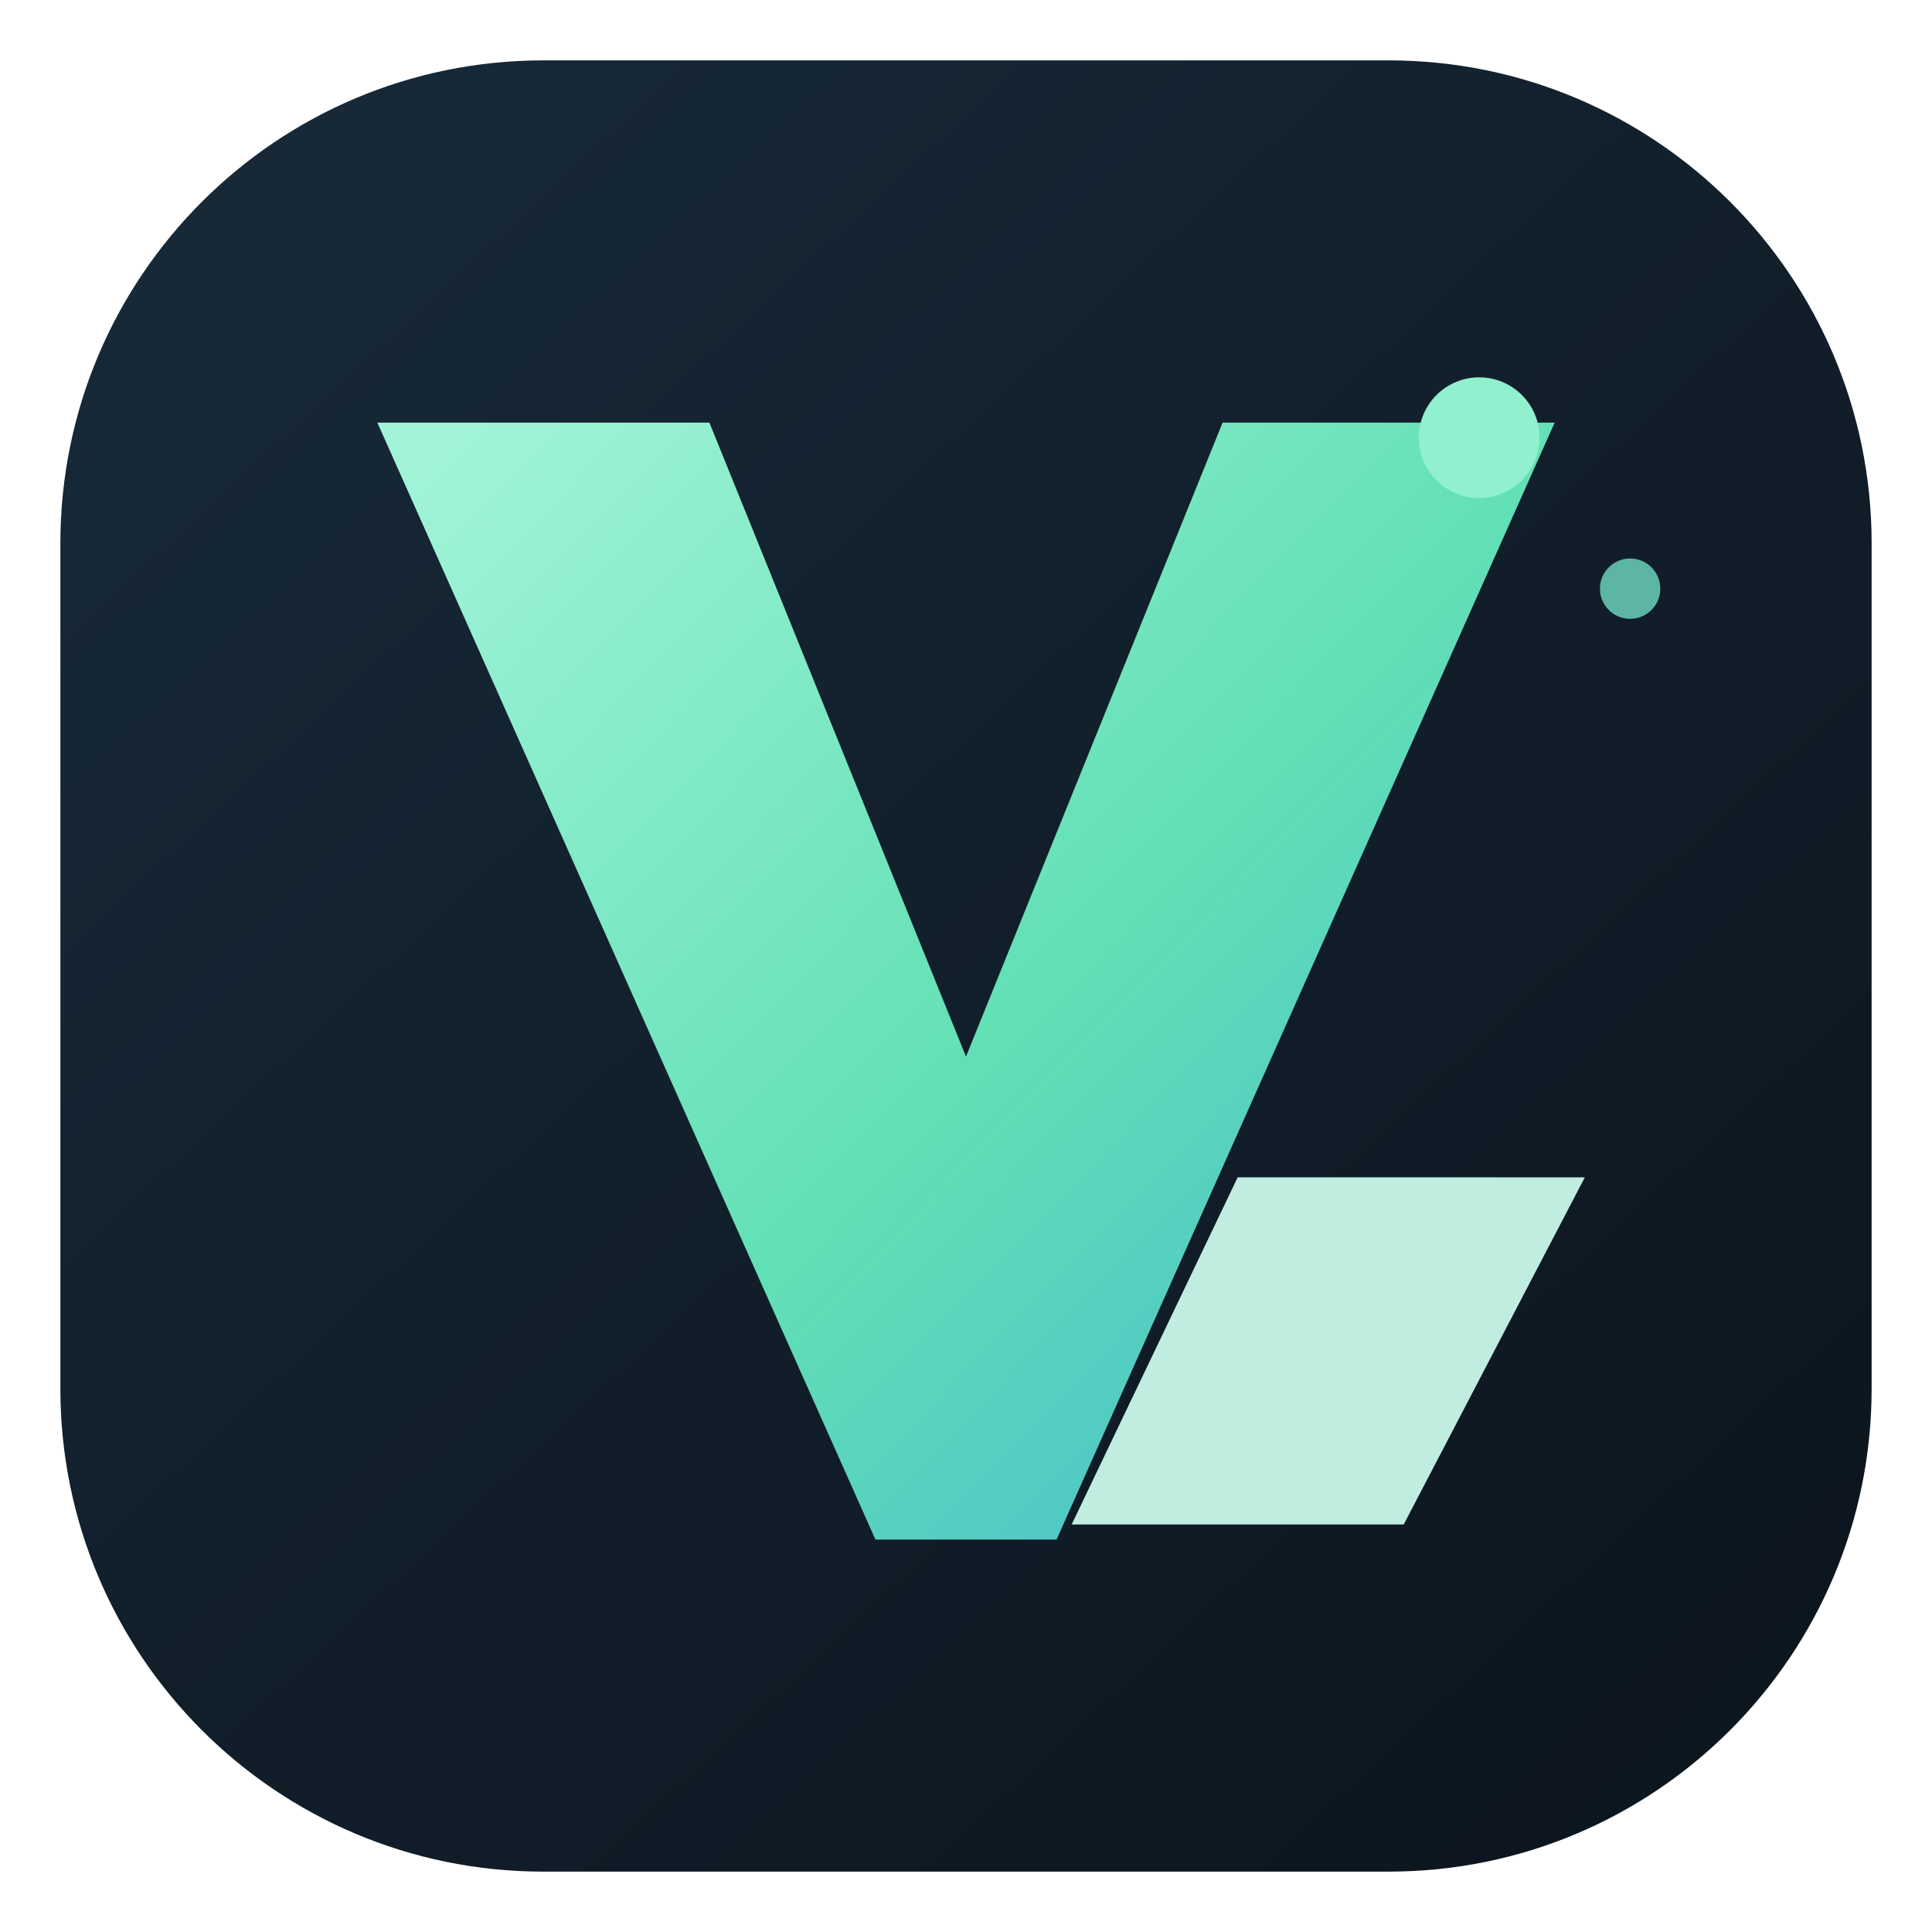
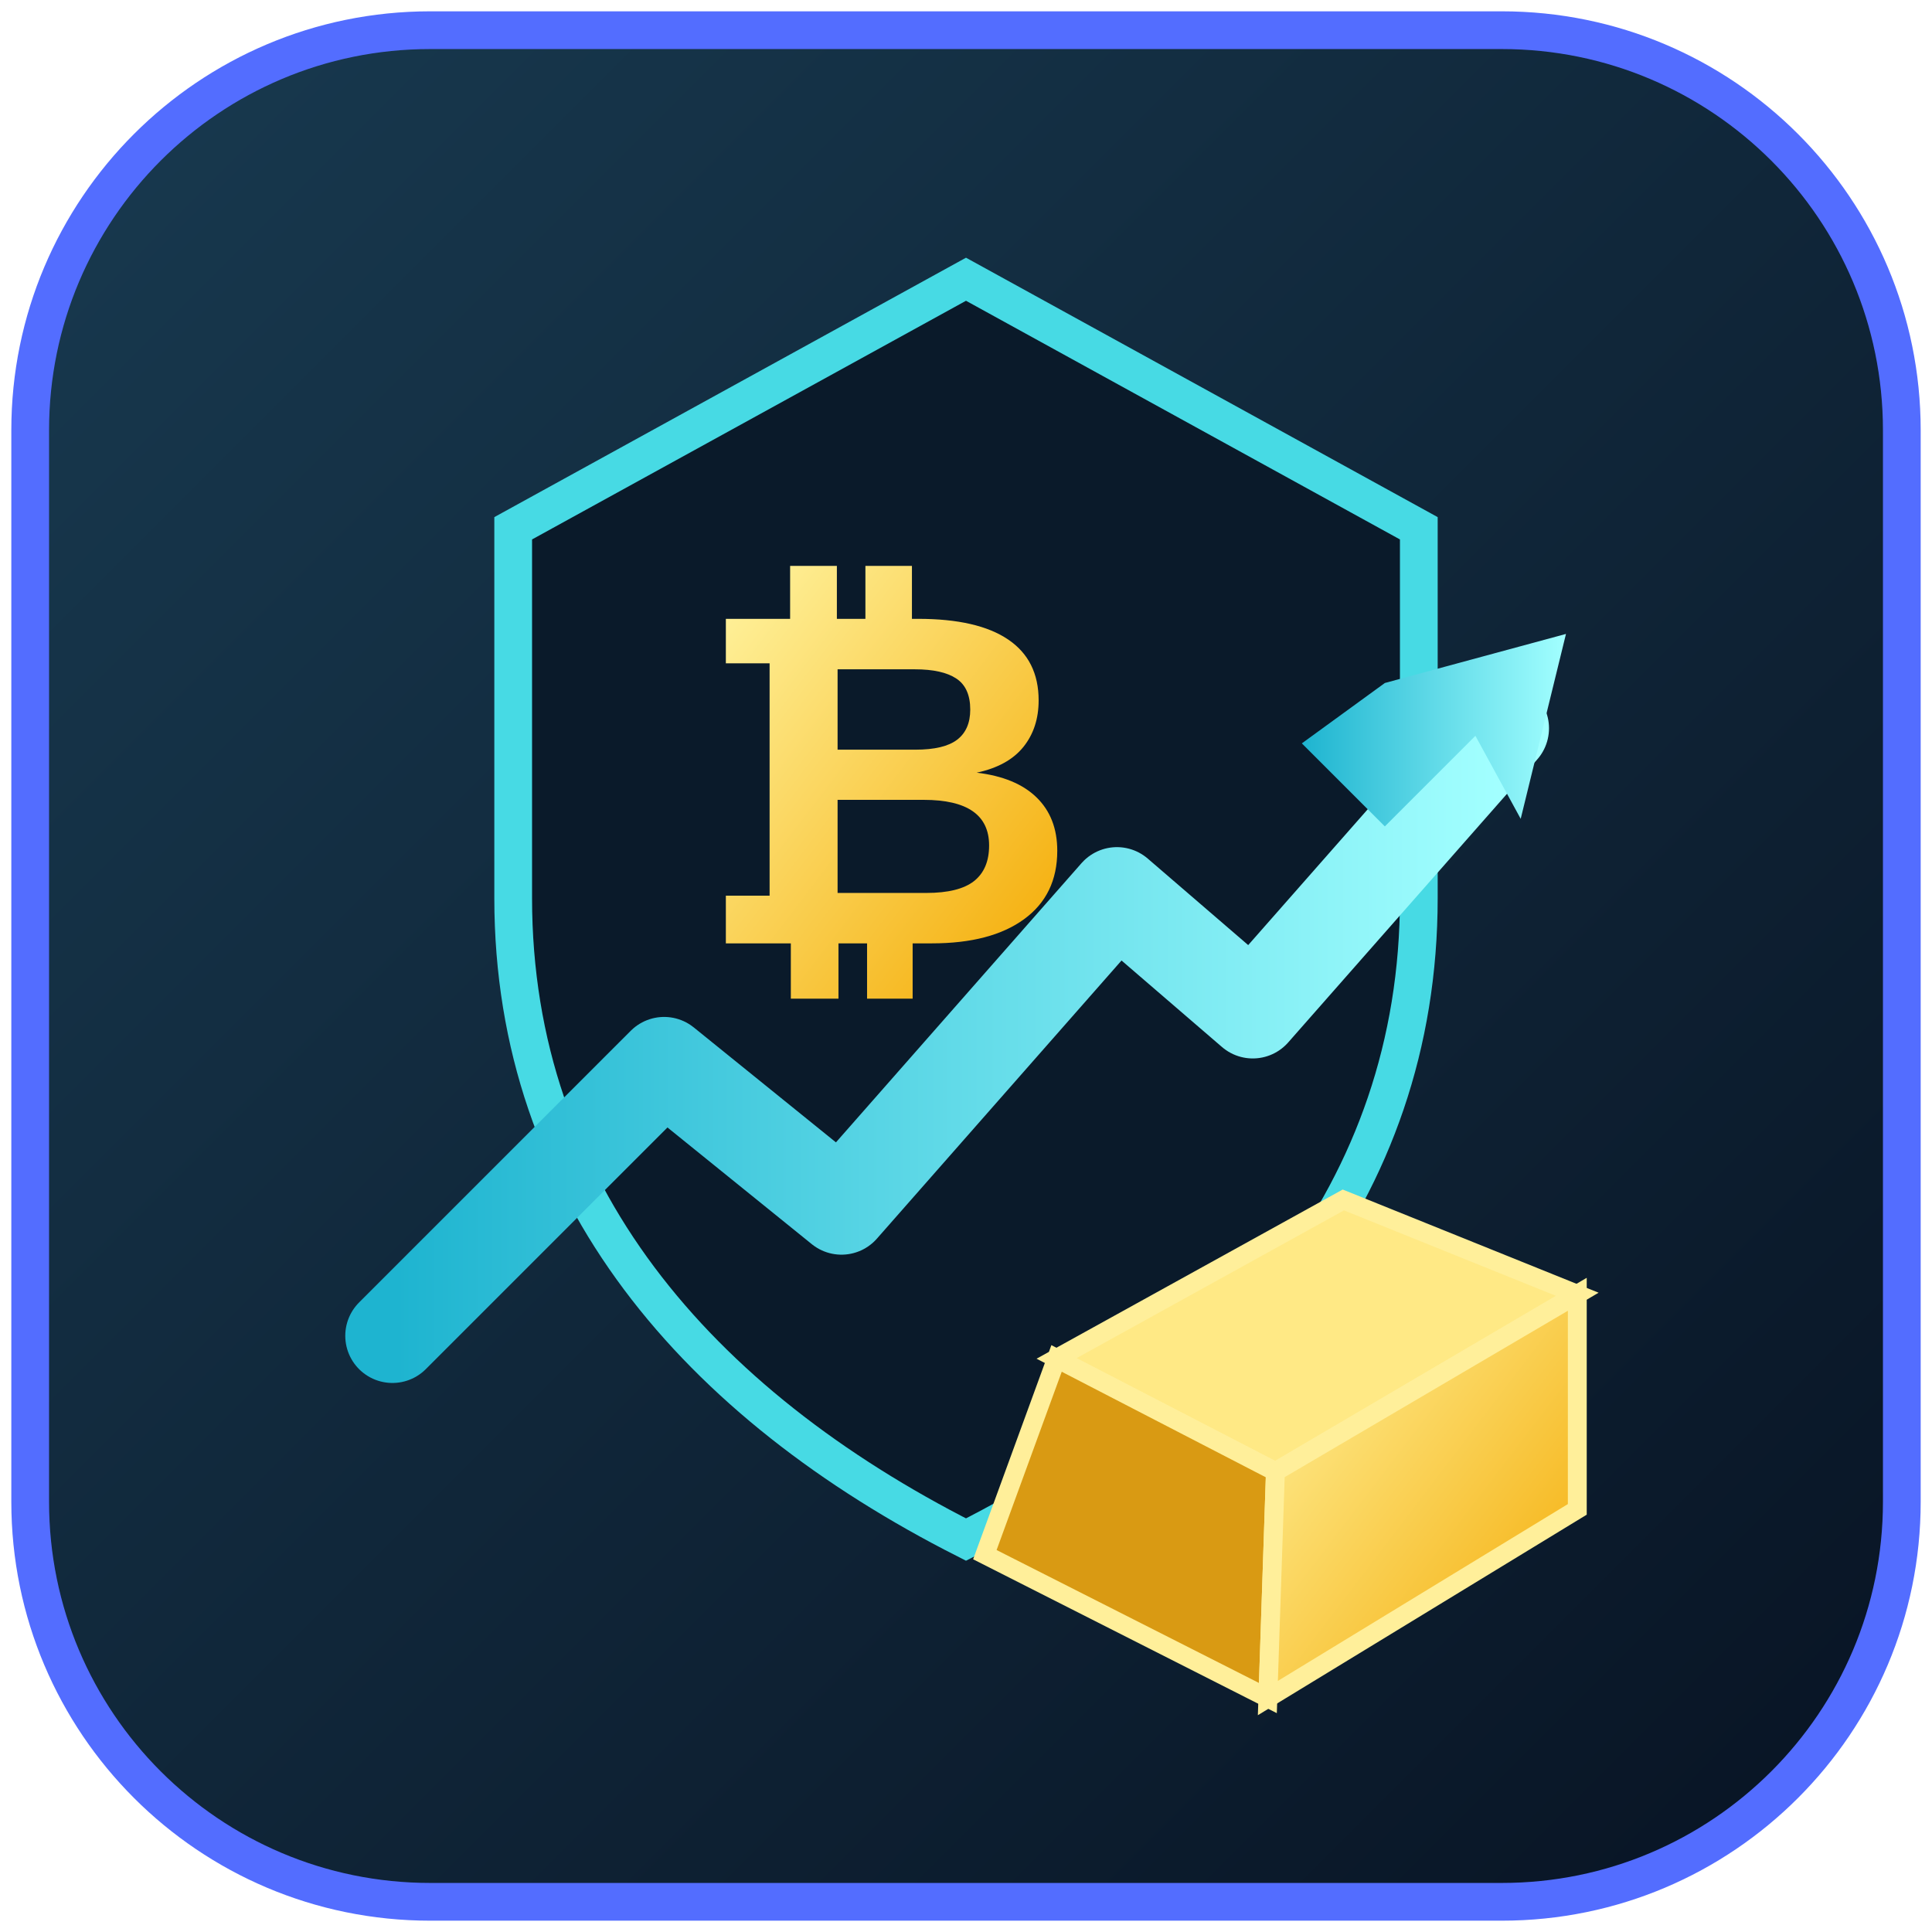
- <svg xmlns="http://www.w3.org/2000/svg" viewBox="0 0 128 128">
+ <svg xmlns="http://www.w3.org/2000/svg" viewBox="0 0 512 512" role="img" aria-labelledby="title">
  <defs>
-     <linearGradient id="bg" x1="12" y1="9" x2="115" y2="120" gradientUnits="userSpaceOnUse">
-       <stop stop-color="#172938" />
-       <stop offset="1" stop-color="#0c151e" />
+     <linearGradient id="bg" x2="1" y2="1">
+       <stop stop-color="#183a50" />
+       <stop offset="1" stop-color="#081323" />
    </linearGradient>
-     <linearGradient id="v" x1="28" y1="29" x2="102" y2="101" gradientUnits="userSpaceOnUse">
-       <stop stop-color="#a2f4d8" />
-       <stop offset=".53" stop-color="#62e0b5" />
-       <stop offset="1" stop-color="#43b6d2" />
+     <linearGradient id="cyan" x2="1" y2="0">
+       <stop stop-color="#1eb4d0" />
+       <stop offset="1" stop-color="#a2ffff" />
+     </linearGradient>
+     <linearGradient id="gold" x2="1" y2="1">
+       <stop stop-color="#fff4a0" />
+       <stop offset="1" stop-color="#f4a900" />
    </linearGradient>
  </defs>
-   <rect x="4" y="4" width="120" height="120" rx="32" fill="url(#bg)" />
-   <path d="M25 28h22l17 42 17-42h22L70 102H58L25 28Z" fill="url(#v)" />
-   <path d="M82 78h23L93 101H71l11-23Z" fill="#d0fff0" opacity=".92" />
-   <circle cx="98" cy="29" r="4" fill="#91f0ce" />
-   <circle cx="108" cy="39" r="2" fill="#70dbc4" opacity=".8" />
+   <rect x="8" y="8" width="496" height="496" rx="106" fill="url(#bg)" stroke="#536dff" stroke-width="10" />
+   <path d="M256 74 376 140v98c0 78-49 134-120 170-71-36-120-92-120-170v-98z" fill="#0a1a2a" stroke="#47dae4" stroke-width="10" />
+   <text x="184" y="250" font-family="Arial,sans-serif" font-size="125" font-weight="700" fill="url(#gold)">₿</text>
+   <path d="m104 354 72-72 47 38 73-83 36 31 66-75" fill="none" stroke="url(#cyan)" stroke-width="25" stroke-linejoin="round" stroke-linecap="round" />
+   <path d="m367 181 48-13-12 49-12-22-24 24-22-22z" fill="url(#cyan)" />
+   <path d="m280 360 76-42 62 25-80 47z" fill="#ffe985" stroke="#ffef9a" stroke-width="5" />
+   <path d="m280 360 58 30-2 60-75-38z" fill="#d99a13" stroke="#ffef9a" stroke-width="5" />
+   <path d="m338 390 80-47v57l-82 50z" fill="url(#gold)" stroke="#ffef9a" stroke-width="5" />
</svg>
